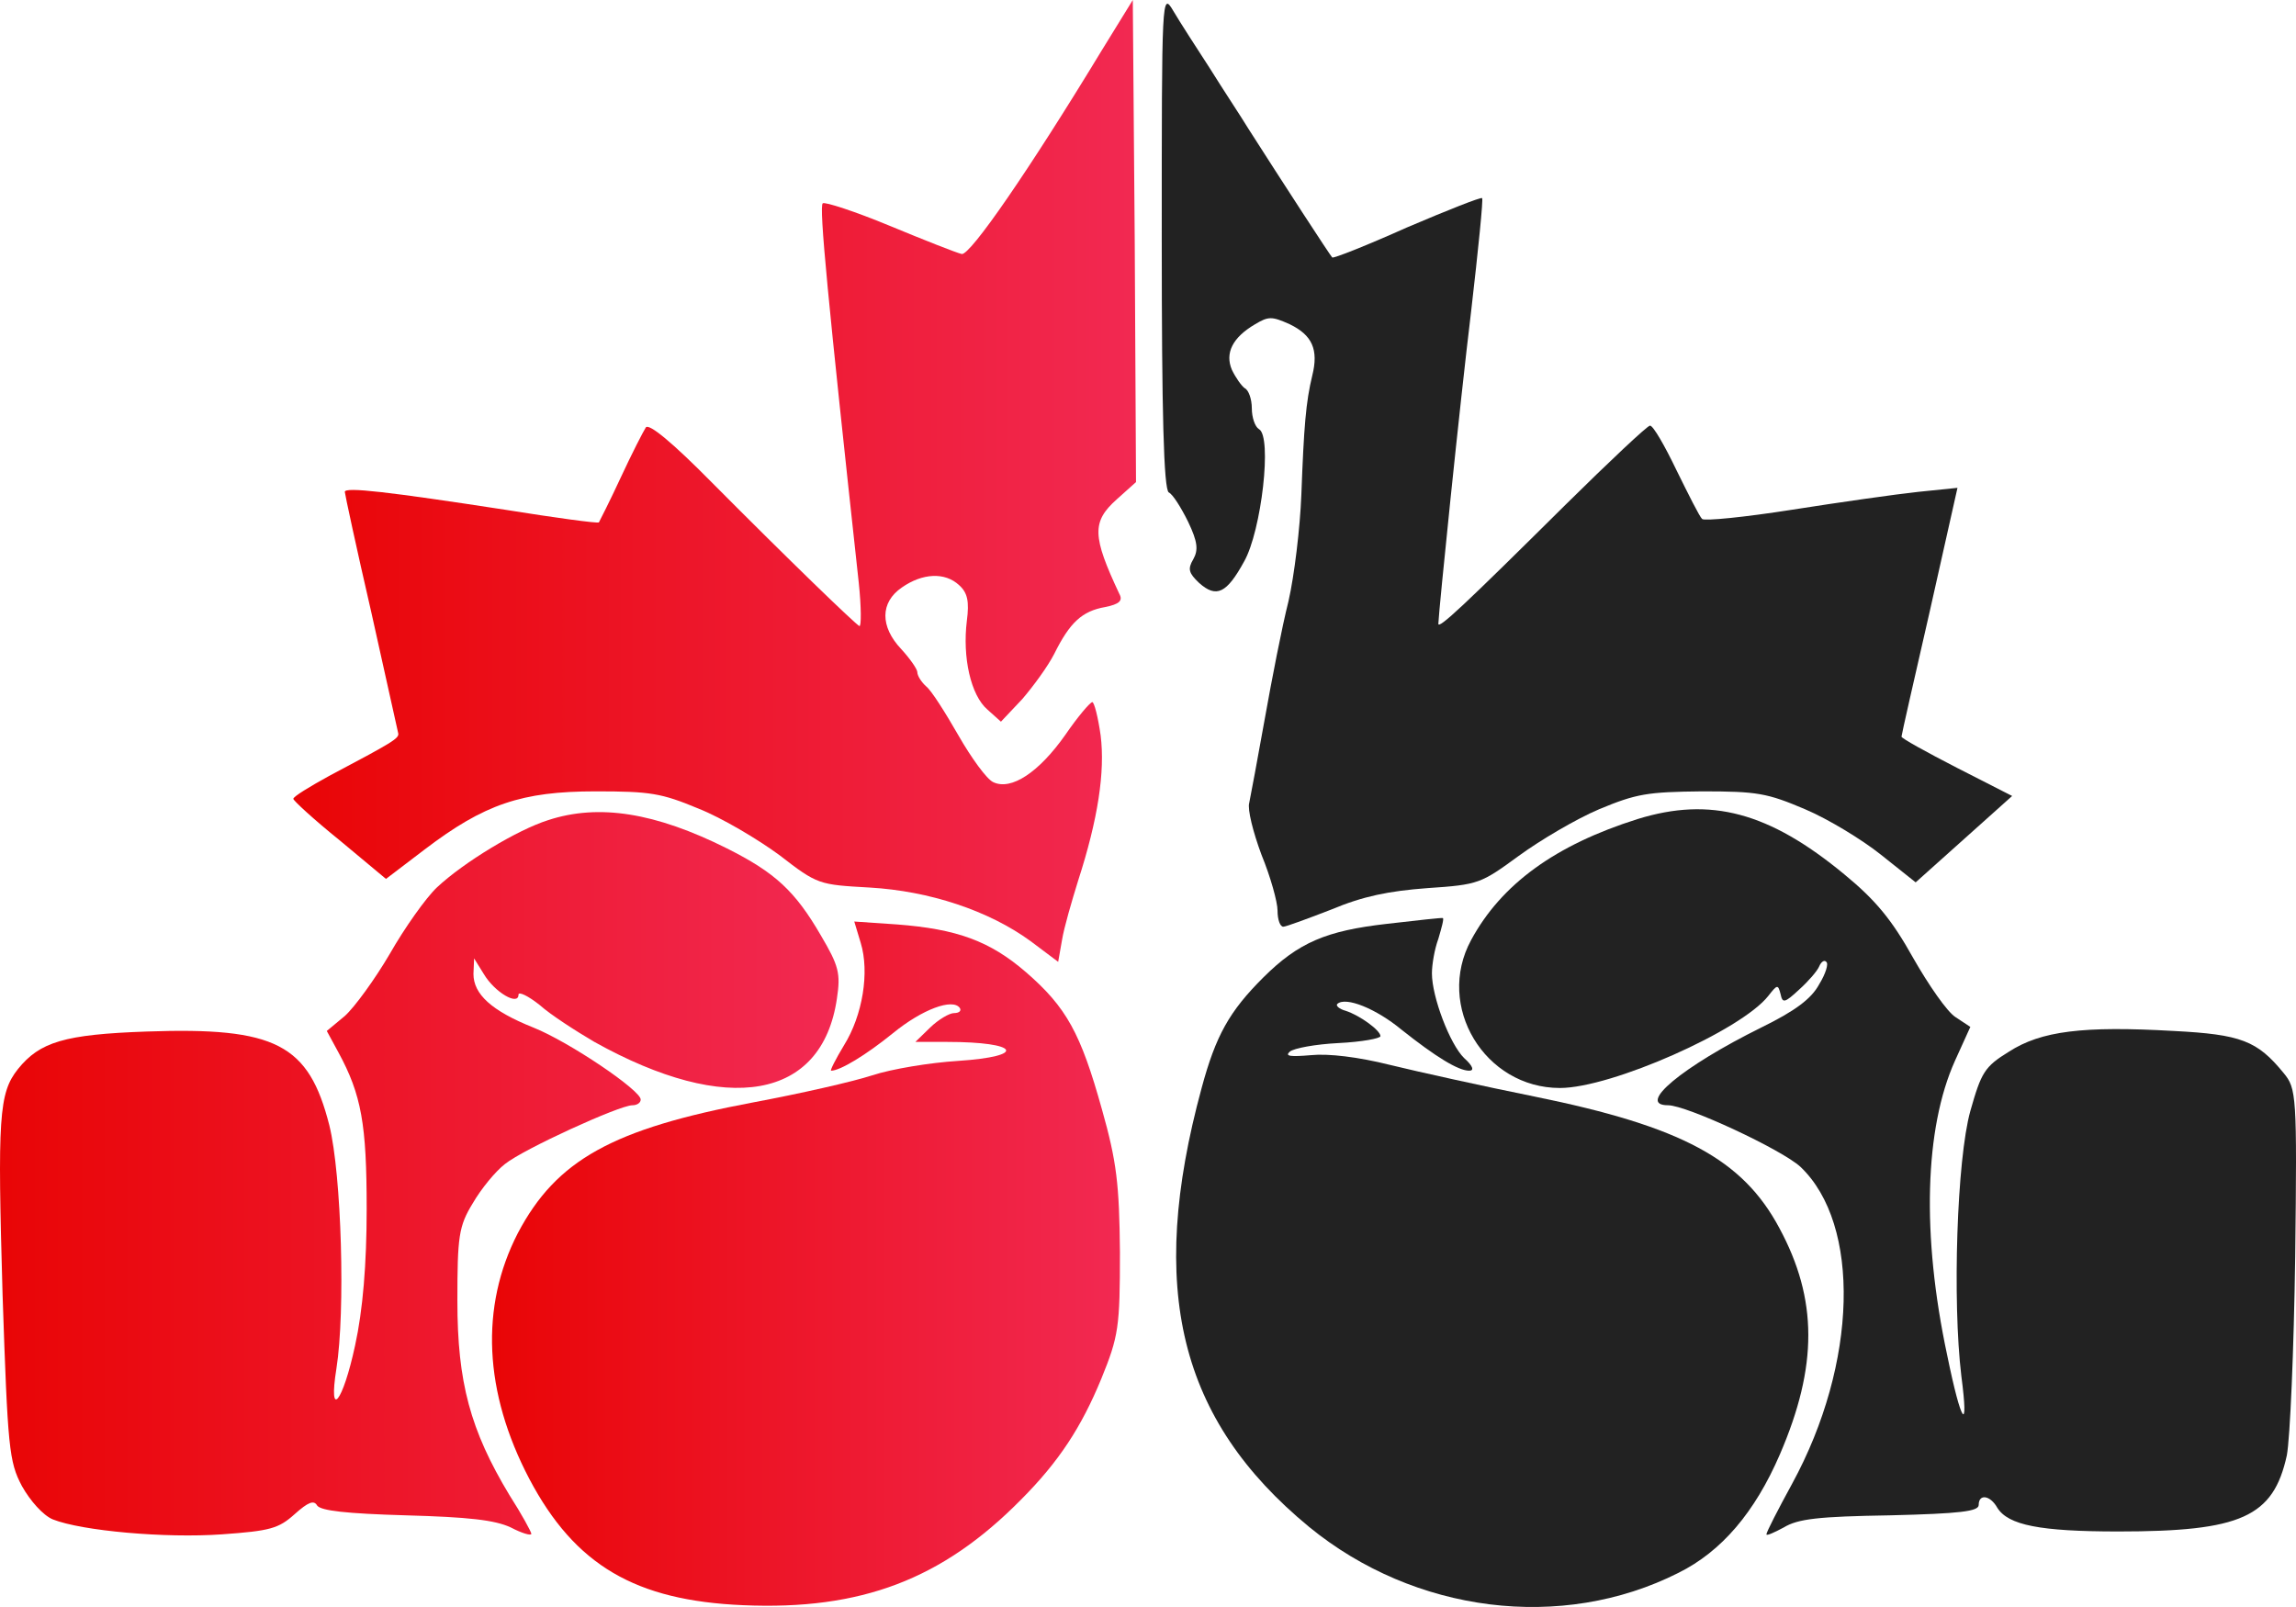
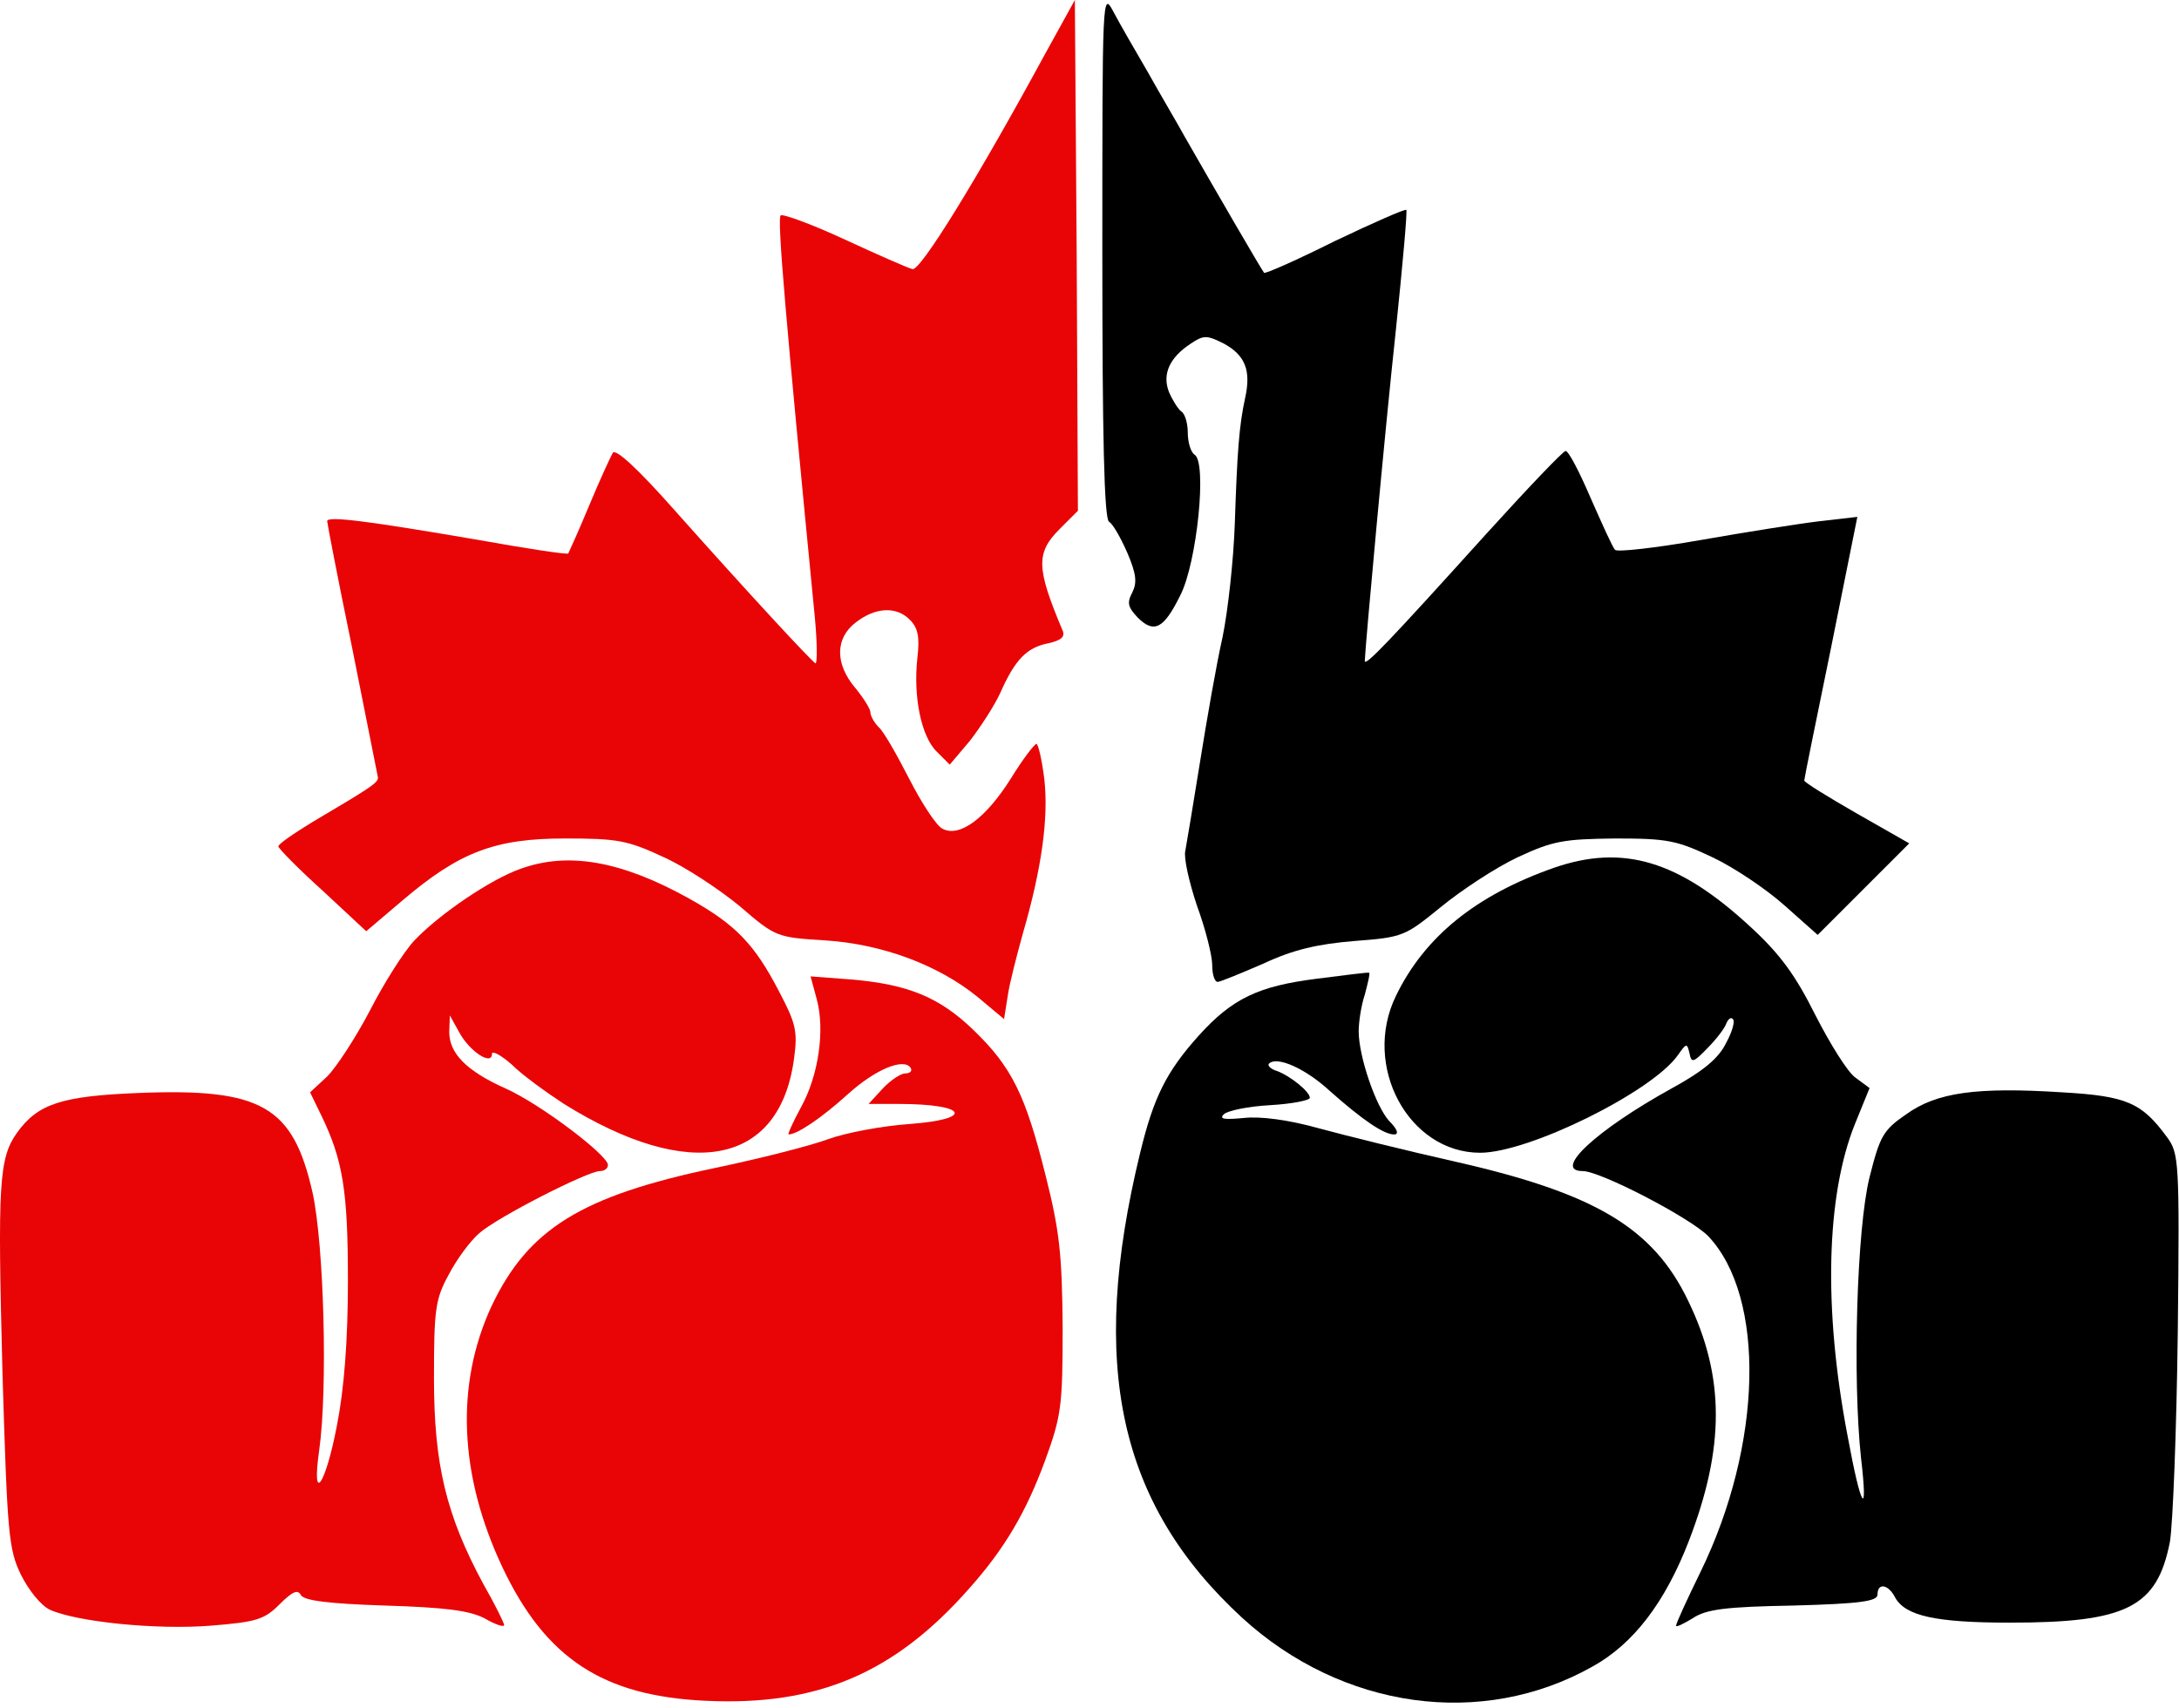
- <svg xmlns="http://www.w3.org/2000/svg" width="100" height="70" viewBox="0 0 100 70" fill="none">
-   <path d="M50.599 10.437C50.599 17.938 50.683 21.325 50.907 21.451C51.075 21.526 51.44 22.103 51.748 22.73C52.168 23.608 52.196 23.959 51.972 24.361C51.72 24.787 51.776 24.963 52.224 25.39C52.98 26.067 53.429 25.841 54.185 24.461C54.942 23.131 55.418 18.992 54.83 18.691C54.662 18.59 54.522 18.189 54.522 17.788C54.522 17.386 54.381 16.985 54.213 16.91C54.073 16.809 53.821 16.458 53.653 16.107C53.345 15.379 53.681 14.702 54.662 14.125C55.25 13.774 55.39 13.774 56.175 14.125C57.155 14.601 57.435 15.229 57.155 16.358C56.875 17.512 56.791 18.566 56.679 21.551C56.623 23.006 56.371 25.088 56.118 26.192C55.838 27.296 55.39 29.604 55.082 31.335C54.774 33.066 54.465 34.697 54.409 34.973C54.325 35.249 54.578 36.253 54.942 37.231C55.334 38.184 55.642 39.288 55.642 39.665C55.642 40.066 55.754 40.367 55.894 40.367C56.006 40.367 56.959 40.016 57.996 39.614C59.368 39.038 60.489 38.812 62.17 38.686C64.411 38.536 64.496 38.486 66.148 37.281C67.073 36.604 68.642 35.676 69.65 35.249C71.275 34.572 71.752 34.496 74.133 34.471C76.543 34.471 76.963 34.547 78.616 35.249C79.624 35.676 81.109 36.579 81.922 37.231L83.435 38.435L85.536 36.554L87.637 34.672L85.228 33.443C83.911 32.765 82.818 32.163 82.818 32.088C82.818 32.013 83.379 29.554 84.051 26.619L85.256 21.25L83.547 21.425C82.594 21.526 80.129 21.877 78.056 22.203C75.982 22.529 74.217 22.705 74.133 22.605C74.021 22.504 73.545 21.551 73.013 20.472C72.508 19.419 72.004 18.54 71.864 18.54C71.752 18.54 70.099 20.096 68.194 21.977C63.767 26.368 62.646 27.422 62.646 27.171C62.674 26.493 63.571 17.712 64.075 13.548C64.383 10.888 64.608 8.656 64.552 8.63C64.496 8.58 63.039 9.157 61.273 9.91C59.536 10.688 58.08 11.265 58.024 11.215C57.94 11.139 55.838 7.903 54.381 5.62C54.045 5.068 53.261 3.889 52.7 2.986C52.112 2.082 51.384 0.953 51.103 0.477C50.599 -0.376 50.599 -0.201 50.599 10.437Z" fill="#222222" />
-   <path d="M47.993 2.183C44.828 7.401 42.25 11.139 41.886 11.064C41.662 11.014 40.261 10.462 38.748 9.835C37.235 9.207 35.918 8.781 35.834 8.856C35.666 8.982 36.058 13.046 37.403 25.389C37.515 26.443 37.515 27.296 37.431 27.271C37.235 27.171 34.377 24.411 30.987 20.999C29.278 19.268 28.27 18.44 28.13 18.616C28.017 18.791 27.513 19.77 27.037 20.798C26.561 21.827 26.112 22.705 26.084 22.755C26.028 22.805 24.179 22.554 21.994 22.203C16.923 21.425 15.018 21.2 15.018 21.425C15.018 21.501 15.522 23.859 16.166 26.644C16.783 29.429 17.315 31.812 17.343 31.937C17.399 32.163 17.091 32.339 14.345 33.794C13.477 34.271 12.776 34.697 12.776 34.797C12.776 34.873 13.673 35.701 14.794 36.604L16.811 38.285L18.492 37.005C21.097 35.023 22.722 34.471 25.944 34.471C28.326 34.471 28.802 34.547 30.427 35.224C31.436 35.625 33.005 36.554 33.957 37.256C35.61 38.536 35.666 38.536 37.879 38.661C40.485 38.812 43.062 39.665 44.884 40.994L46.088 41.898L46.256 40.944C46.34 40.417 46.677 39.263 46.957 38.36C47.825 35.676 48.134 33.618 47.938 32.038C47.825 31.235 47.657 30.583 47.573 30.583C47.461 30.608 46.929 31.235 46.397 32.013C45.248 33.643 44.043 34.446 43.259 34.07C42.978 33.944 42.306 33.016 41.746 32.038C41.185 31.059 40.569 30.081 40.345 29.905C40.121 29.704 39.953 29.429 39.953 29.278C39.953 29.153 39.645 28.701 39.252 28.274C38.328 27.296 38.328 26.242 39.28 25.59C40.177 24.963 41.157 24.913 41.774 25.49C42.138 25.816 42.222 26.192 42.11 27.045C41.914 28.626 42.278 30.282 43.007 30.909L43.595 31.436L44.519 30.457C44.996 29.905 45.64 29.027 45.92 28.475C46.593 27.12 47.125 26.619 48.134 26.443C48.75 26.318 48.918 26.167 48.75 25.866C47.573 23.357 47.545 22.73 48.638 21.752L49.478 20.999L49.422 10.512L49.338 -4.72367e-06L47.993 2.183Z" fill="url(#paint0_linear_14_288)" />
-   <path d="M71.332 35.675C67.745 36.804 65.392 38.511 64.075 40.944C62.506 43.829 64.663 47.392 67.942 47.392C70.183 47.392 75.842 44.883 77.019 43.378C77.411 42.876 77.439 42.876 77.551 43.302C77.635 43.704 77.719 43.704 78.364 43.102C78.756 42.75 79.148 42.299 79.232 42.098C79.316 41.897 79.456 41.797 79.54 41.897C79.653 41.973 79.512 42.424 79.232 42.876C78.896 43.503 78.196 44.03 76.711 44.758C73.265 46.464 71.248 48.144 72.648 48.144C73.461 48.144 77.607 50.076 78.42 50.829C81.053 53.338 80.913 59.384 78.056 64.627C77.439 65.756 76.935 66.735 76.935 66.835C76.935 66.91 77.271 66.76 77.691 66.534C78.308 66.158 79.204 66.057 82.314 66.007C85.396 65.932 86.18 65.832 86.18 65.556C86.18 65.054 86.685 65.129 86.993 65.681C87.469 66.434 88.842 66.71 92.26 66.71C97.611 66.71 99.012 66.082 99.6 63.398C99.741 62.67 99.909 58.782 99.965 54.743C100.049 47.693 100.021 47.417 99.46 46.739C98.312 45.334 97.611 45.059 94.669 44.908C90.719 44.682 88.898 44.908 87.497 45.811C86.433 46.464 86.293 46.714 85.816 48.395C85.228 50.503 85.032 56.674 85.424 59.936C85.76 62.495 85.424 62.043 84.808 59.033C83.687 53.789 83.827 49.148 85.144 46.213L85.816 44.732L85.172 44.306C84.808 44.08 83.995 42.901 83.323 41.722C82.398 40.066 81.698 39.213 80.325 38.084C77.047 35.374 74.497 34.697 71.332 35.675Z" fill="#222222" />
-   <path d="M23.871 35.726C22.526 36.152 20.201 37.557 19.024 38.661C18.548 39.113 17.623 40.417 16.979 41.546C16.334 42.65 15.438 43.88 15.018 44.256L14.233 44.908L14.737 45.836C15.746 47.693 15.97 48.972 15.97 52.66C15.97 55.069 15.802 57.076 15.466 58.606C14.934 61.09 14.289 61.893 14.653 59.61C15.046 57.126 14.877 51.18 14.345 49.023C13.449 45.485 12.02 44.733 6.388 44.933C2.802 45.059 1.738 45.385 0.785 46.564C-0.055 47.618 -0.111 48.671 0.113 56.424C0.337 63.072 0.393 63.674 0.953 64.728C1.317 65.38 1.878 66.007 2.298 66.183C3.559 66.685 7.201 67.011 9.666 66.835C11.768 66.685 12.132 66.584 12.832 65.957C13.421 65.43 13.673 65.33 13.813 65.581C13.981 65.807 15.074 65.932 17.679 66.007C20.397 66.083 21.546 66.208 22.246 66.534C22.722 66.785 23.142 66.91 23.142 66.81C23.142 66.735 22.722 65.957 22.19 65.129C20.481 62.294 19.921 60.212 19.921 56.675C19.921 53.865 19.977 53.413 20.593 52.41C20.957 51.782 21.573 51.03 21.994 50.703C22.806 50.051 26.981 48.145 27.541 48.145C27.737 48.145 27.905 48.044 27.905 47.894C27.905 47.492 24.796 45.385 23.227 44.758C21.405 44.03 20.621 43.303 20.621 42.424L20.649 41.747L21.069 42.424C21.546 43.227 22.582 43.829 22.582 43.328C22.582 43.177 23.002 43.378 23.507 43.779C23.983 44.206 25.076 44.908 25.888 45.385C31.688 48.621 35.806 47.894 36.45 43.503C36.618 42.399 36.535 42.073 35.75 40.743C34.629 38.812 33.761 38.009 31.66 36.955C28.55 35.4 26.084 34.998 23.871 35.726Z" fill="url(#paint1_linear_14_288)" />
-   <path d="M60.405 40.242C57.771 40.543 56.566 41.044 55.025 42.575C53.54 44.055 52.952 45.109 52.336 47.392C49.954 56.148 51.355 61.843 57.014 66.509C61.609 70.272 68.025 71.075 73.096 68.516C74.973 67.588 76.43 65.882 77.523 63.348C79.176 59.51 79.176 56.599 77.495 53.488C75.898 50.503 73.264 49.073 66.848 47.768C64.607 47.316 61.777 46.689 60.545 46.388C59.144 46.037 57.855 45.886 57.099 45.962C56.202 46.037 55.95 46.012 56.174 45.811C56.342 45.661 57.295 45.485 58.303 45.435C59.312 45.385 60.124 45.234 60.124 45.134C60.124 44.883 59.228 44.231 58.611 44.03C58.331 43.955 58.163 43.804 58.247 43.729C58.611 43.403 59.928 43.93 61.049 44.858C62.534 46.037 63.514 46.639 63.991 46.639C64.215 46.639 64.159 46.438 63.767 46.087C63.15 45.485 62.366 43.428 62.366 42.399C62.366 42.023 62.478 41.346 62.646 40.894C62.786 40.417 62.898 40.016 62.842 39.991C62.814 39.966 61.721 40.091 60.405 40.242Z" fill="#222222" />
-   <path d="M37.487 41.069C37.879 42.349 37.571 44.231 36.758 45.535C36.394 46.137 36.142 46.639 36.198 46.639C36.59 46.639 37.711 45.962 38.888 45.008C40.177 43.955 41.493 43.478 41.802 43.904C41.886 44.03 41.773 44.13 41.549 44.13C41.353 44.13 40.877 44.406 40.513 44.758L39.868 45.385H41.241C44.407 45.385 44.771 46.012 41.718 46.213C40.513 46.288 38.832 46.564 37.991 46.84C37.151 47.116 34.825 47.643 32.808 48.019C26.672 49.173 24.235 50.528 22.554 53.714C20.901 56.925 21.069 60.638 23.058 64.427C25.047 68.19 27.681 69.72 32.36 69.921C37.515 70.147 41.045 68.792 44.463 65.33C46.116 63.674 47.097 62.169 47.965 60.061C48.722 58.205 48.778 57.803 48.778 54.542C48.75 51.581 48.638 50.603 47.993 48.32C47.069 45.008 46.452 43.879 44.687 42.349C43.118 40.994 41.69 40.467 39.056 40.267L37.207 40.141L37.487 41.069Z" fill="url(#paint2_linear_14_288)" />
-   <defs>
-     <linearGradient id="paint0_linear_14_288" x1="12.776" y1="20.949" x2="49.478" y2="20.949" gradientUnits="userSpaceOnUse">
-       <stop stop-color="#E90506" />
-       <stop offset="1" stop-color="#F22952" />
-     </linearGradient>
-     <linearGradient id="paint1_linear_14_288" x1="0" y1="51.129" x2="36.523" y2="51.129" gradientUnits="userSpaceOnUse">
-       <stop stop-color="#E90506" />
-       <stop offset="1" stop-color="#F22952" />
-     </linearGradient>
-     <linearGradient id="paint2_linear_14_288" x1="21.429" y1="55.043" x2="48.778" y2="55.043" gradientUnits="userSpaceOnUse">
-       <stop stop-color="#E90506" />
-       <stop offset="1" stop-color="#F22952" />
-     </linearGradient>
-   </defs>
+ <svg xmlns="http://www.w3.org/2000/svg" width="476" height="373" viewBox="0 0 476 373" fill="none">
+   <path d="M240.803 55.467C240.803 95.333 241.203 113.333 242.269 114C243.069 114.4 244.803 117.467 246.269 120.8C248.269 125.467 248.403 127.333 247.336 129.467C246.136 131.733 246.403 132.667 248.536 134.933C252.136 138.533 254.269 137.333 257.869 130C261.469 122.933 263.736 100.933 260.936 99.333C260.136 98.8 259.469 96.666 259.469 94.533C259.469 92.4 258.803 90.266 258.003 89.867C257.336 89.333 256.136 87.466 255.336 85.6C253.869 81.733 255.469 78.133 260.136 75.067C262.936 73.2 263.603 73.2 267.336 75.067C272.003 77.6 273.336 80.933 272.003 86.933C270.669 93.067 270.269 98.666 269.736 114.533C269.469 122.267 268.269 133.333 267.069 139.2C265.736 145.067 263.603 157.333 262.136 166.533C260.669 175.733 259.203 184.4 258.936 185.867C258.536 187.333 259.736 192.667 261.469 197.867C263.336 202.933 264.803 208.8 264.803 210.8C264.803 212.933 265.336 214.533 266.003 214.533C266.536 214.533 271.069 212.667 276.003 210.533C282.536 207.467 287.869 206.267 295.869 205.6C306.536 204.8 306.936 204.533 314.803 198.133C319.203 194.533 326.669 189.6 331.469 187.333C339.203 183.733 341.469 183.333 352.803 183.2C364.269 183.2 366.269 183.6 374.136 187.333C378.936 189.6 386.003 194.4 389.869 197.867L397.069 204.267L407.069 194.267L417.069 184.267L405.603 177.733C399.336 174.133 394.136 170.933 394.136 170.533C394.136 170.133 396.803 157.067 400.003 141.467L405.736 112.933L397.603 113.867C393.069 114.4 381.336 116.267 371.469 118C361.603 119.733 353.203 120.667 352.803 120.133C352.269 119.6 350.003 114.533 347.469 108.8C345.069 103.2 342.669 98.533 342.003 98.533C341.469 98.533 333.603 106.8 324.536 116.8C303.469 140.133 298.136 145.733 298.136 144.4C298.269 140.8 302.536 94.133 304.936 72C306.403 57.867 307.469 46 307.203 45.867C306.936 45.6 300.003 48.666 291.603 52.666C283.336 56.8 276.403 59.867 276.136 59.6C275.736 59.2 265.736 42 258.803 29.866C257.203 26.933 253.469 20.666 250.803 15.867C248.003 11.066 244.536 5.067 243.203 2.533C240.803 -2 240.803 -1.067 240.803 55.467Z" fill="black" />
+   <path d="M228.403 11.6C213.336 39.333 201.069 59.2 199.336 58.8C198.269 58.533 191.603 55.6 184.403 52.267C177.203 48.933 170.936 46.667 170.536 47.067C169.736 47.733 171.603 69.333 178.003 134.933C178.536 140.533 178.536 145.067 178.136 144.933C177.203 144.4 163.603 129.733 147.469 111.6C139.336 102.4 134.536 98 133.869 98.933C133.336 99.867 130.936 105.067 128.669 110.533C126.403 116 124.269 120.667 124.136 120.933C123.869 121.2 115.069 119.867 104.669 118C80.536 113.867 71.469 112.667 71.469 113.867C71.469 114.267 73.87 126.8 76.936 141.6C79.87 156.4 82.403 169.067 82.536 169.733C82.803 170.933 81.336 171.867 68.269 179.6C64.136 182.133 60.803 184.4 60.803 184.933C60.803 185.333 65.07 189.733 70.403 194.533L80.003 203.467L88.003 196.667C100.403 186.133 108.136 183.2 123.469 183.2C134.803 183.2 137.069 183.6 144.803 187.2C149.603 189.333 157.069 194.267 161.603 198C169.469 204.8 169.736 204.8 180.269 205.467C192.669 206.267 204.936 210.8 213.603 217.867L219.336 222.667L220.136 217.6C220.536 214.8 222.136 208.667 223.469 203.867C227.603 189.6 229.069 178.667 228.136 170.267C227.603 166 226.803 162.533 226.403 162.533C225.869 162.667 223.336 166 220.803 170.133C215.336 178.8 209.603 183.067 205.869 181.067C204.536 180.4 201.336 175.467 198.669 170.267C196.003 165.067 193.069 159.867 192.003 158.933C190.936 157.867 190.136 156.4 190.136 155.6C190.136 154.933 188.669 152.533 186.803 150.267C182.403 145.067 182.403 139.467 186.936 136C191.203 132.667 195.869 132.4 198.803 135.467C200.536 137.2 200.936 139.2 200.403 143.733C199.469 152.133 201.203 160.933 204.669 164.267L207.469 167.067L211.869 161.867C214.136 158.933 217.203 154.267 218.536 151.333C221.736 144.133 224.269 141.467 229.069 140.533C232.003 139.867 232.803 139.067 232.003 137.467C226.403 124.133 226.269 120.8 231.469 115.6L235.469 111.6L235.203 55.867L234.803 -5.23031e-05L228.403 11.6Z" fill="#E90506" />
+   <path d="M339.469 189.6C322.403 195.6 311.203 204.667 304.936 217.6C297.469 232.933 307.736 251.867 323.336 251.867C334.003 251.867 360.936 238.533 366.536 230.533C368.403 227.867 368.536 227.867 369.069 230.133C369.469 232.267 369.869 232.267 372.936 229.067C374.803 227.2 376.669 224.8 377.069 223.733C377.469 222.667 378.136 222.133 378.536 222.667C379.069 223.067 378.403 225.467 377.069 227.867C375.469 231.2 372.136 234 365.069 237.867C348.669 246.933 339.069 255.867 345.736 255.867C349.603 255.867 369.336 266.133 373.203 270.133C385.736 283.467 385.069 315.6 371.469 343.467C368.536 349.467 366.136 354.667 366.136 355.2C366.136 355.6 367.736 354.8 369.736 353.6C372.669 351.6 376.936 351.067 391.736 350.8C406.403 350.4 410.136 349.867 410.136 348.4C410.136 345.733 412.536 346.133 414.003 349.067C416.269 353.067 422.803 354.533 439.07 354.533C464.536 354.533 471.203 351.2 474.003 336.933C474.67 333.067 475.47 312.4 475.736 290.933C476.136 253.467 476.003 252 473.336 248.4C467.87 240.933 464.536 239.467 450.536 238.667C431.736 237.467 423.069 238.667 416.403 243.467C411.336 246.933 410.669 248.267 408.403 257.2C405.603 268.4 404.669 301.2 406.536 318.533C408.136 332.133 406.536 329.733 403.603 313.733C398.269 285.867 398.936 261.2 405.203 245.6L408.403 237.733L405.336 235.467C403.603 234.267 399.736 228 396.536 221.733C392.136 212.933 388.803 208.4 382.269 202.4C366.669 188 354.536 184.4 339.469 189.6Z" fill="black" />
+   <path d="M113.603 189.867C107.203 192.133 96.136 199.6 90.536 205.467C88.269 207.867 83.87 214.8 80.803 220.8C77.736 226.667 73.469 233.2 71.469 235.2L67.736 238.667L70.136 243.6C74.936 253.467 76.003 260.267 76.003 279.867C76.003 292.667 75.203 303.333 73.603 311.467C71.07 324.667 68.003 328.933 69.736 316.8C71.603 303.6 70.803 272 68.269 260.533C64.003 241.733 57.203 237.733 30.403 238.8C13.336 239.467 8.269 241.2 3.736 247.467C-0.264 253.067 -0.531 258.667 0.536 299.867C1.603 335.2 1.869 338.4 4.536 344C6.269 347.467 8.936 350.8 10.936 351.733C16.936 354.4 34.27 356.133 46.003 355.2C56.003 354.4 57.736 353.867 61.069 350.533C63.87 347.733 65.07 347.2 65.736 348.533C66.536 349.733 71.736 350.4 84.136 350.8C97.07 351.2 102.536 351.867 105.869 353.6C108.136 354.933 110.136 355.6 110.136 355.067C110.136 354.667 108.136 350.533 105.603 346.133C97.469 331.067 94.803 320 94.803 301.2C94.803 286.267 95.07 283.867 98.003 278.533C99.736 275.2 102.669 271.2 104.669 269.467C108.536 266 128.403 255.867 131.069 255.867C132.003 255.867 132.803 255.333 132.803 254.533C132.803 252.4 118.003 241.2 110.536 237.867C101.869 234 98.136 230.133 98.136 225.467L98.269 221.867L100.269 225.467C102.536 229.733 107.469 232.933 107.469 230.267C107.469 229.467 109.469 230.533 111.869 232.667C114.136 234.933 119.336 238.667 123.203 241.2C150.803 258.4 170.403 254.533 173.469 231.2C174.269 225.333 173.869 223.6 170.136 216.533C164.803 206.267 160.669 202 150.669 196.4C135.869 188.133 124.136 186 113.603 189.867Z" fill="#E90506" />
+   <path d="M287.469 213.867C274.936 215.467 269.203 218.133 261.869 226.267C254.803 234.133 252.003 239.733 249.069 251.867C237.736 298.4 244.403 328.667 271.336 353.467C293.203 373.467 323.736 377.733 347.869 364.133C356.803 359.2 363.736 350.133 368.936 336.667C376.803 316.267 376.803 300.8 368.803 284.267C361.203 268.4 348.669 260.8 318.136 253.867C307.469 251.467 294.003 248.133 288.136 246.533C281.469 244.667 275.336 243.867 271.736 244.267C267.469 244.667 266.269 244.533 267.336 243.467C268.136 242.667 272.669 241.733 277.469 241.467C282.269 241.2 286.136 240.4 286.136 239.867C286.136 238.533 281.869 235.067 278.936 234C277.603 233.6 276.803 232.8 277.203 232.4C278.936 230.667 285.203 233.467 290.536 238.4C297.603 244.667 302.269 247.867 304.536 247.867C305.603 247.867 305.336 246.8 303.469 244.933C300.536 241.733 296.803 230.8 296.803 225.333C296.803 223.333 297.336 219.733 298.136 217.333C298.803 214.8 299.336 212.667 299.069 212.533C298.936 212.4 293.736 213.067 287.469 213.867Z" fill="black" />
+   <path d="M178.403 218.267C180.269 225.067 178.803 235.067 174.936 242C173.203 245.2 172.003 247.867 172.269 247.867C174.136 247.867 179.469 244.267 185.069 239.2C191.203 233.6 197.469 231.067 198.936 233.333C199.336 234 198.803 234.533 197.736 234.533C196.803 234.533 194.536 236 192.803 237.867L189.736 241.2H196.269C211.336 241.2 213.069 244.533 198.536 245.6C192.803 246 184.803 247.467 180.803 248.933C176.803 250.4 165.736 253.2 156.136 255.2C126.936 261.333 115.336 268.533 107.336 285.467C99.469 302.533 100.269 322.267 109.736 342.4C119.203 362.4 131.736 370.533 154.003 371.6C178.536 372.8 195.336 365.6 211.603 347.2C219.469 338.4 224.136 330.4 228.269 319.2C231.869 309.333 232.136 307.2 232.136 289.867C232.003 274.133 231.469 268.933 228.403 256.8C224.003 239.2 221.069 233.2 212.669 225.067C205.203 217.867 198.403 215.067 185.869 214L177.069 213.333L178.403 218.267Z" fill="#E90506" />
</svg>
